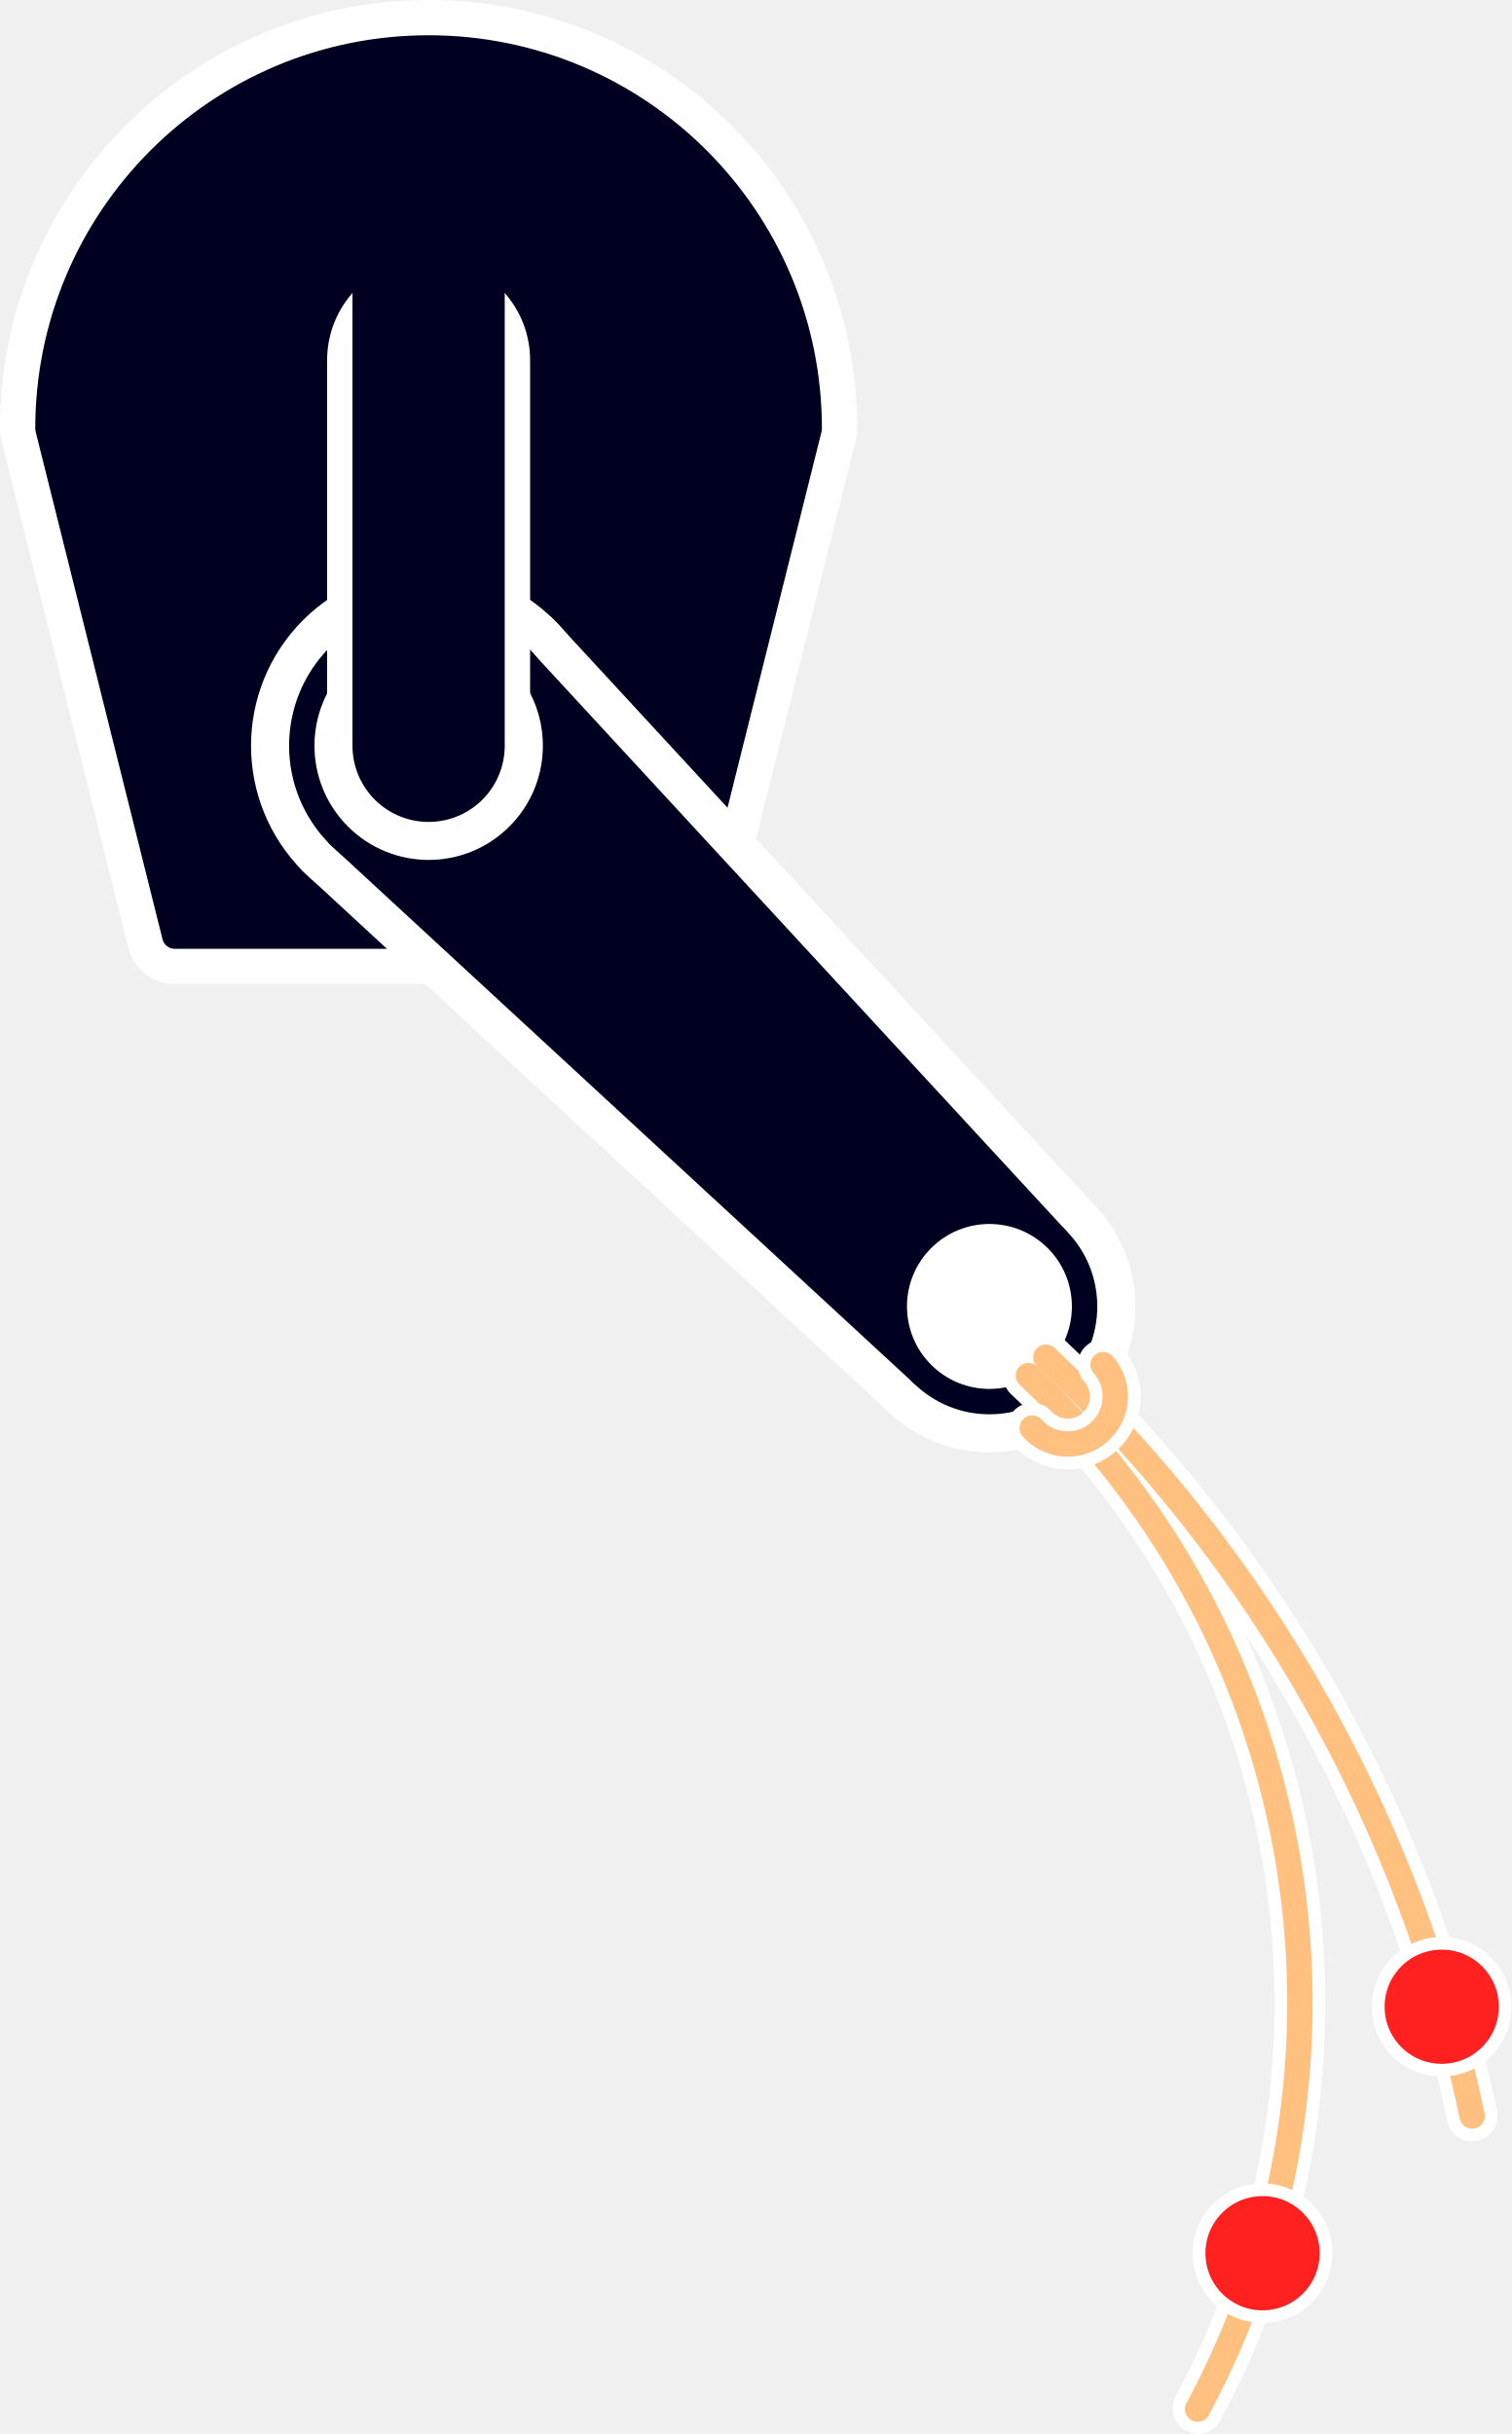
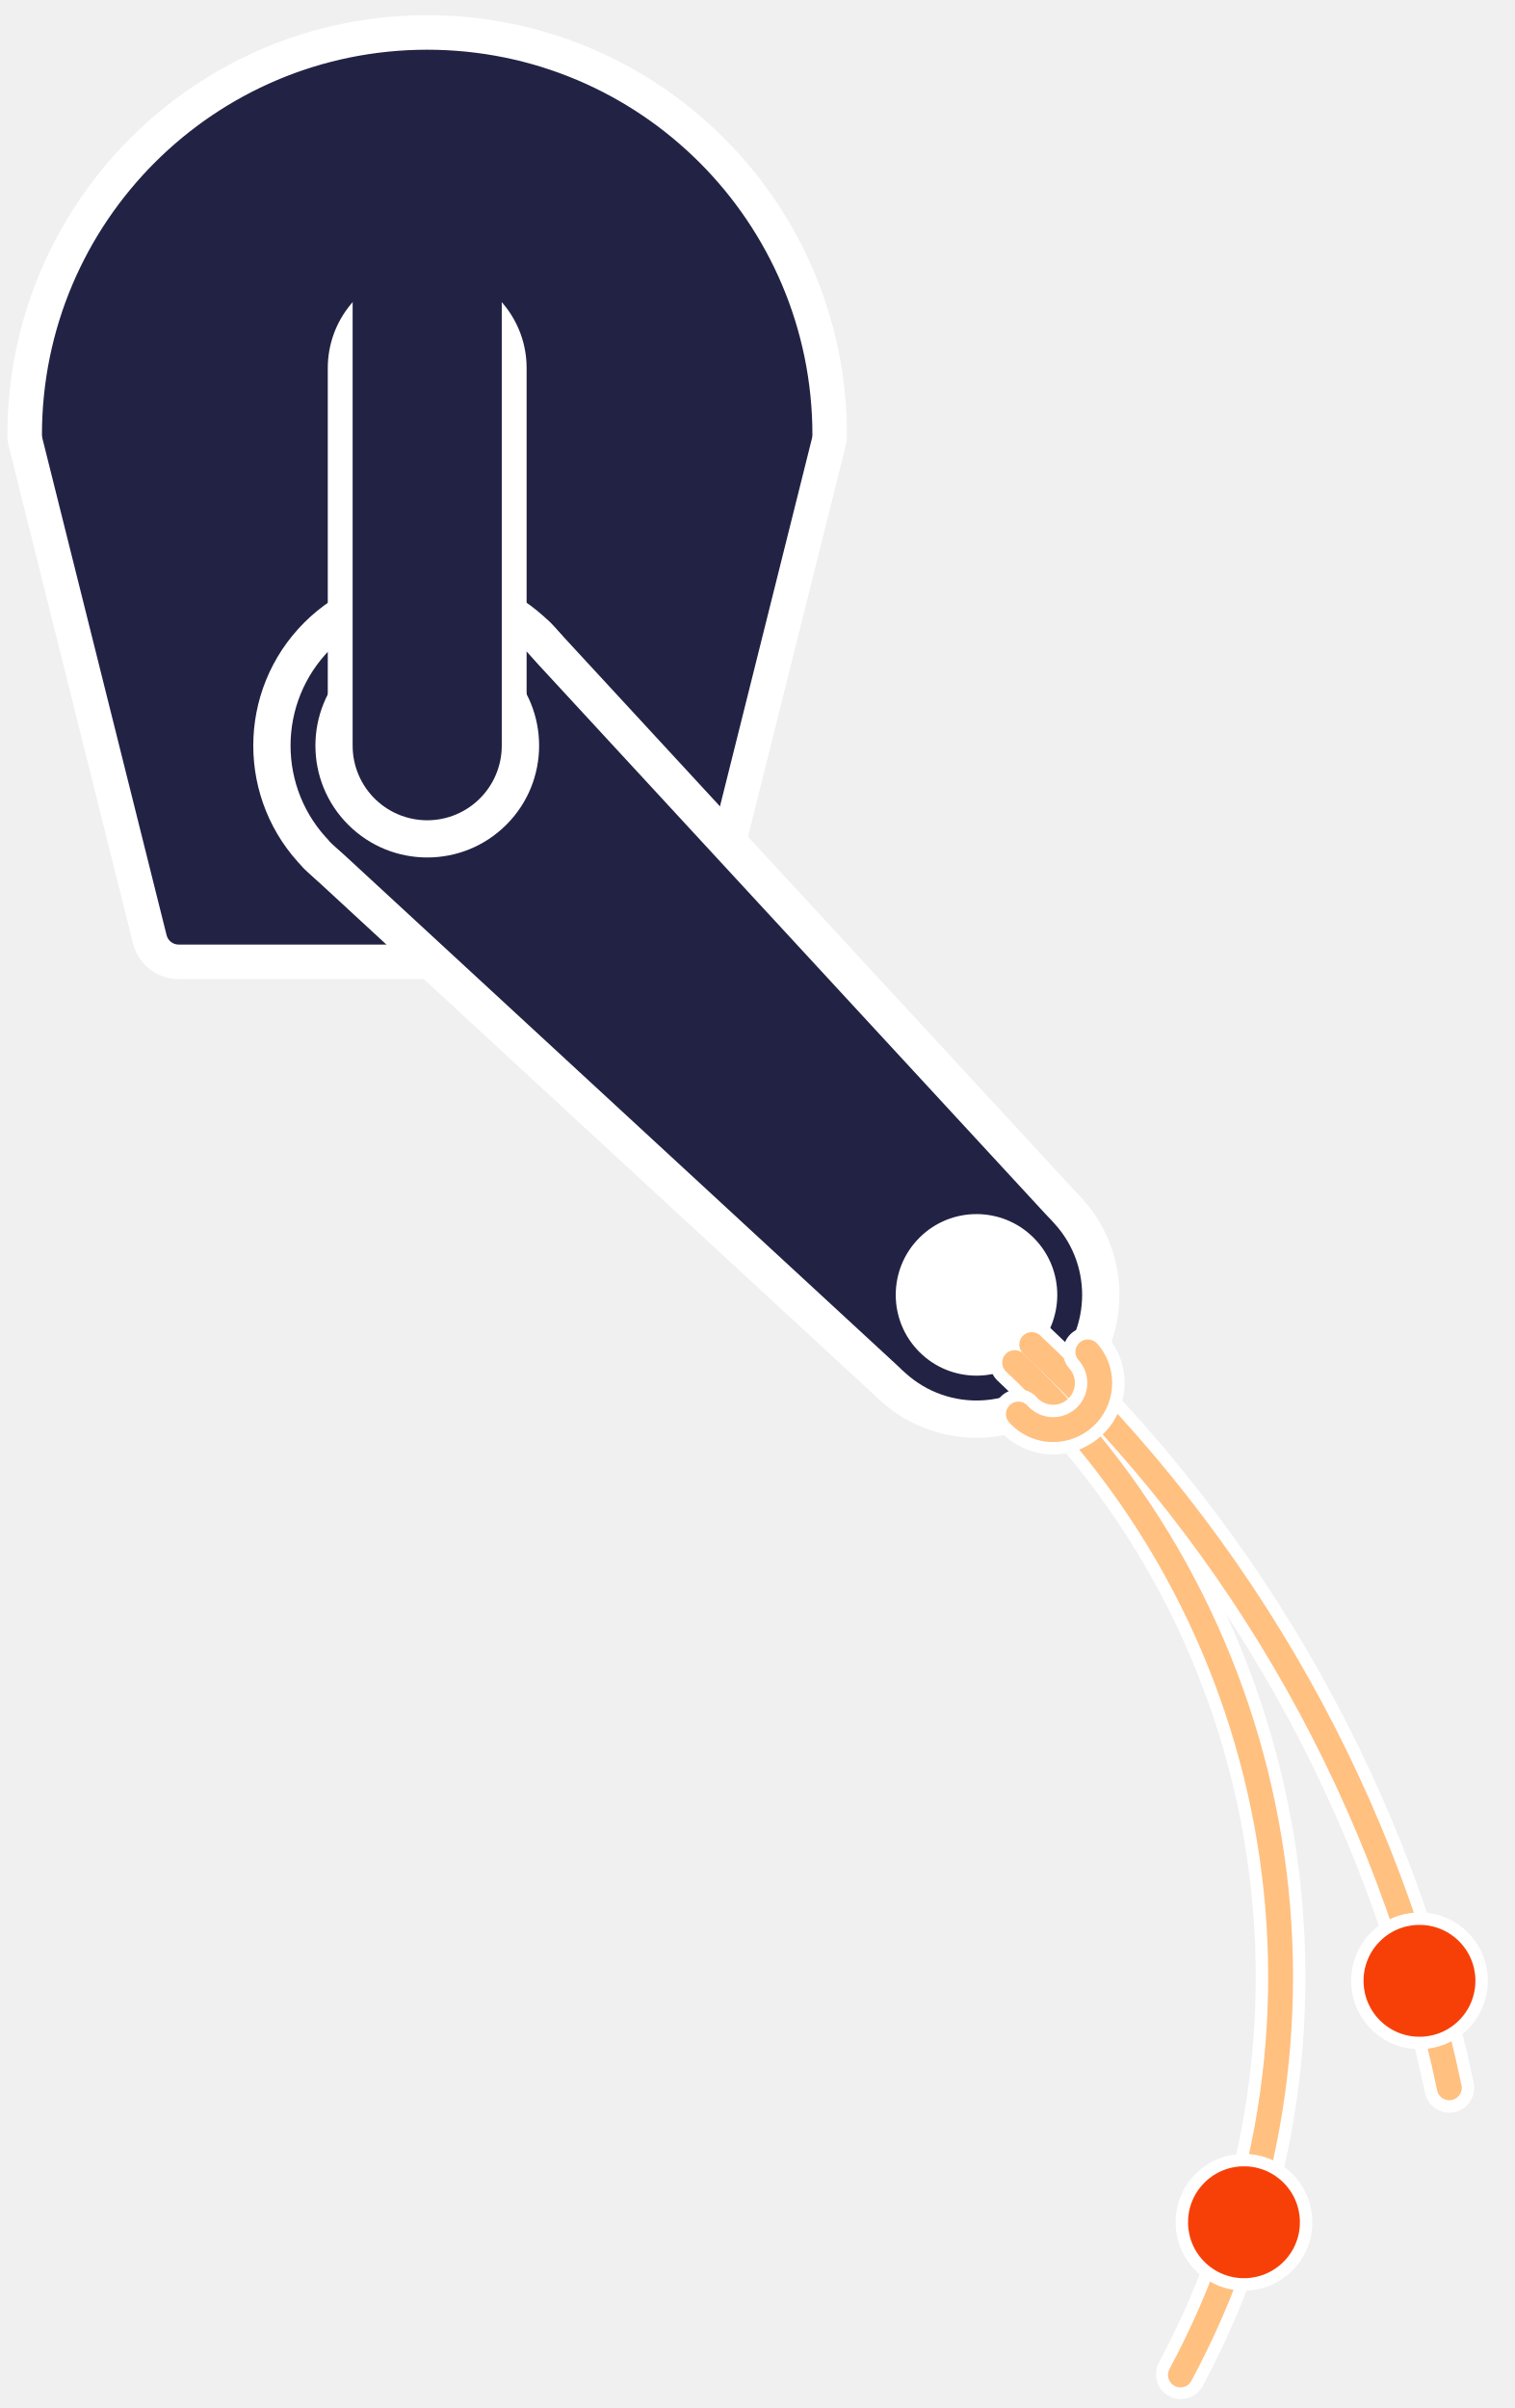
- <svg xmlns="http://www.w3.org/2000/svg" width="50.429mm" height="81.209mm" viewBox="0 0 50.429 81.209" version="1.1" id="svg1894">
+ <svg xmlns="http://www.w3.org/2000/svg" width="195" height="310" viewBox="0 0 51.594 82.021" version="1.1" id="svg1894">
  <defs id="defs1888" />
-   <g id="layer1" transform="translate(-20.14286,-136.9549)">
-     <path style="fill:#ffffff;fill-opacity:1;stroke:#ffffff;stroke-width:3.2;stroke-linecap:round;stroke-linejoin:round;stroke-miterlimit:4;stroke-dasharray:none;stroke-opacity:1" d="m 34.443,138.555 c -7.014,0 -12.7,5.686 -12.7,12.7 l 4.233,16.933 16.933,0 4.233,-16.933 c 0,-7.014 -5.686,-12.7 -12.7,-12.7 z" id="path14-8-9-9-4-1-5" />
-     <path style="fill:#000020;fill-opacity:1;stroke:#000020;stroke-width:0.847;stroke-linecap:round;stroke-linejoin:round;stroke-miterlimit:4;stroke-dasharray:none;stroke-opacity:1" d="m 34.443,138.555 c -7.014,0 -12.7,5.686 -12.7,12.7 l 4.233,16.933 h 16.933 l 4.233,-16.933 c 0,-7.014 -5.686,-12.7 -12.7,-12.7 z" id="path14-0-4-2-4-6" />
-     <path style="fill:#ffffff;fill-opacity:1;stroke:#ffffff;stroke-width:3.387;stroke-linecap:round;stroke-linejoin:round;stroke-miterlimit:4;stroke-dasharray:none;stroke-opacity:1" d="m 31.452,164.829 19.457,17.96 4.49,-4.49 -17.96,-19.457 -5.987,5.987" id="path4715-6-8-1-5-7-8" />
-     <path style="fill:#ffffff;fill-opacity:1;stroke:#ffffff;stroke-width:3.387;stroke-linecap:round;stroke-linejoin:round;stroke-miterlimit:4;stroke-dasharray:none;stroke-opacity:1" d="m 37.439,158.842 a 4.233,4.233 0 0 1 1.7e-5,5.987 4.233,4.233 0 0 1 -5.987,-2e-5 4.233,4.233 0 0 1 3.4e-5,-5.987 4.233,4.233 0 0 1 5.987,-4e-5 z" id="path4702-0-9-6-7-9-7" />
-     <path style="fill:#ffffff;fill-opacity:1;stroke:#ffffff;stroke-width:3.387;stroke-linecap:round;stroke-linejoin:round;stroke-miterlimit:4;stroke-dasharray:none;stroke-opacity:1" d="m 55.4,178.299 a 3.175,3.175 0 0 1 2.8e-5,4.49 3.175,3.175 0 0 1 -4.49,-3e-5 3.175,3.175 0 0 1 2.8e-5,-4.49 3.175,3.175 0 0 1 4.49,-3e-5 z" id="path4713-6-5-3-1-8-5" />
-     <path style="fill:#000020;fill-opacity:1;stroke:#000020;stroke-width:0.847;stroke-linecap:round;stroke-linejoin:round;stroke-miterlimit:4;stroke-dasharray:none;stroke-opacity:1" d="m 31.452,164.829 19.457,17.96 4.49,-4.49 -17.96,-19.457 -5.987,5.987" id="path4715-8-3-6-1-2" />
-     <path style="fill:#ffffff;fill-opacity:1;stroke:#000020;stroke-width:0.847;stroke-linecap:round;stroke-linejoin:round;stroke-miterlimit:4;stroke-dasharray:none;stroke-opacity:1" d="m 37.439,158.842 a 4.233,4.233 0 0 1 1.7e-5,5.987 4.233,4.233 0 0 1 -5.987,-2e-5 4.233,4.233 0 0 1 -2.3e-5,-5.987 4.233,4.233 0 0 1 5.987,1e-5 z" id="path4702-6-4-9-0-4" />
-     <path style="fill:#ffffff;fill-opacity:1;stroke:#000020;stroke-width:0.847;stroke-linecap:round;stroke-linejoin:round;stroke-miterlimit:4;stroke-dasharray:none;stroke-opacity:1" d="m 55.4,178.299 a 3.175,3.175 0 0 1 2.9e-5,4.49 3.175,3.175 0 0 1 -4.49,-3e-5 3.175,3.175 0 0 1 2.9e-5,-4.49 3.175,3.175 0 0 1 4.49,-3e-5 z" id="path4713-0-6-8-7-5" />
-     <path style="fill:#000020;fill-opacity:1;stroke:#ffffff;stroke-width:6.773;stroke-linecap:round;stroke-linejoin:round;stroke-miterlimit:4;stroke-dasharray:none;stroke-opacity:1" d="m 34.443,161.838 0,-12.868" id="path4772-3-5-3-1-3" />
-     <path style="fill:#000020;fill-opacity:1;stroke:#000020;stroke-width:5.08;stroke-linecap:round;stroke-linejoin:round;stroke-miterlimit:4;stroke-dasharray:none;stroke-opacity:1" d="M 34.443,161.838 V 146.787" id="path4772-8-6-6-37-0-2" />
-     <path id="path1528-9-13" d="m 60.116,217.307 a 28.679,28.679 0 0 0 -5.661,-34.455" style="display:inline;fill:none;fill-opacity:0;stroke:#ffffff;stroke-width:1.693;stroke-linecap:round;stroke-linejoin:round;stroke-miterlimit:4;stroke-dasharray:none;stroke-opacity:1" />
-     <path id="path1534-3-4" d="M 69.261,207.553 A 48.286,48.286 0 0 0 55.036,182.236" style="fill:none;fill-opacity:1;stroke:#ffffff;stroke-width:1.693;stroke-linecap:round;stroke-linejoin:round;stroke-miterlimit:4;stroke-dasharray:none;stroke-opacity:1" />
-     <path id="path1528-94" d="M 60.102,217.333 A 28.679,28.679 0 0 0 54.455,182.851" style="fill:none;fill-opacity:1;stroke:#ffc080;stroke-width:0.847;stroke-linecap:round;stroke-linejoin:round;stroke-miterlimit:4;stroke-dasharray:none;stroke-opacity:1" />
-     <path id="path1534-1" d="M 69.261,207.553 A 48.286,48.286 0 0 0 55.036,182.236" style="fill:none;fill-opacity:1;stroke:#ffc080;stroke-width:0.847;stroke-linecap:round;stroke-linejoin:round;stroke-miterlimit:4;stroke-dasharray:none;stroke-opacity:1" />
-     <path id="path1538-9" d="m 54.583,184.605 a 1.587,1.587 0 0 0 1.508,0.495 1.587,1.587 0 0 0 1.183,-1.059 1.587,1.587 0 0 0 -0.325,-1.554" style="fill:#000000;fill-opacity:0;stroke:#ffffff;stroke-width:1.693;stroke-linecap:round;stroke-linejoin:round;stroke-miterlimit:4;stroke-dasharray:none;stroke-opacity:1" />
-     <path id="path1538-0-57" d="m 54.582,184.604 a 1.587,1.587 0 0 0 1.508,0.495 1.587,1.587 0 0 0 1.183,-1.059 1.587,1.587 0 0 0 -0.325,-1.554" style="fill:#000000;fill-opacity:0;stroke:#ffc080;stroke-width:0.847;stroke-linecap:round;stroke-linejoin:round;stroke-miterlimit:4;stroke-dasharray:none;stroke-opacity:1" />
-     <path transform="matrix(-0.6841518,0.7293396,0.7293396,0.6841518,0,0)" style="fill:#ff2020;fill-opacity:1;stroke:#ffffff;stroke-width:0.423;stroke-linecap:round;stroke-linejoin:round;stroke-miterlimit:4;stroke-dasharray:none;stroke-opacity:1" d="m 104.146,189.278 a 2.117,2.117 0 0 1 -2.117,2.117 2.117,2.117 0 0 1 -2.117,-2.117 2.117,2.117 0 0 1 2.117,-2.117 2.117,2.117 0 0 1 2.117,2.117 z" id="path1368-4" />
-     <path transform="matrix(-0.6841518,0.7293396,0.7293396,0.6841518,0,0)" style="display:inline;fill:#ff2020;fill-opacity:1;stroke:#ffffff;stroke-width:0.423;stroke-linecap:round;stroke-linejoin:round;stroke-miterlimit:4;stroke-dasharray:none;stroke-opacity:1" d="m 114.234,190.544 a 2.117,2.117 0 0 1 -2.117,2.117 2.117,2.117 0 0 1 -2.117,-2.117 2.117,2.117 0 0 1 2.117,-2.117 2.117,2.117 0 0 1 2.117,2.117 z" id="path1368-5-1" />
+   <g id="layer1" transform="translate(-20.14286,-136.1433)">
+     <g id="g1106" transform="translate(0.2520753,-0.2949343)">
+       <path id="path14-8-9-9-4-1-5" d="m 34.443,138.555 c -7.014,0 -12.7,5.686 -12.7,12.7 l 4.233,16.933 h 16.933 l 4.233,-16.933 c 0,-7.014 -5.686,-12.7 -12.7,-12.7 z" style="fill:#ffffff;fill-opacity:1;stroke:#ffffff;stroke-width:3.2;stroke-linecap:round;stroke-linejoin:round;stroke-miterlimit:4;stroke-dasharray:none;stroke-opacity:1" />
+       <path id="path14-0-4-2-4-6" d="m 34.443,138.555 c -7.014,0 -12.7,5.686 -12.7,12.7 l 4.233,16.933 h 16.933 l 4.233,-16.933 c 0,-7.014 -5.686,-12.7 -12.7,-12.7 z" style="fill:#222244;fill-opacity:1;stroke:#222244;stroke-width:0.847;stroke-linecap:round;stroke-linejoin:round;stroke-miterlimit:4;stroke-dasharray:none;stroke-opacity:1" />
+       <path id="path4715-6-8-1-5-7-8" d="m 31.452,164.829 19.457,17.96 4.49,-4.49 -17.96,-19.457 -5.987,5.987" style="fill:#ffffff;fill-opacity:1;stroke:#ffffff;stroke-width:3.387;stroke-linecap:round;stroke-linejoin:round;stroke-miterlimit:4;stroke-dasharray:none;stroke-opacity:1" />
+       <path id="path4702-0-9-6-7-9-7" d="m 37.439,158.842 a 4.233,4.233 0 0 1 1.7e-5,5.987 4.233,4.233 0 0 1 -5.987,-2e-5 4.233,4.233 0 0 1 3.4e-5,-5.987 4.233,4.233 0 0 1 5.987,-4e-5 z" style="fill:#ffffff;fill-opacity:1;stroke:#ffffff;stroke-width:3.387;stroke-linecap:round;stroke-linejoin:round;stroke-miterlimit:4;stroke-dasharray:none;stroke-opacity:1" />
+       <path id="path4713-6-5-3-1-8-5" d="m 55.4,178.299 a 3.175,3.175 0 0 1 2.8e-5,4.49 3.175,3.175 0 0 1 -4.49,-3e-5 3.175,3.175 0 0 1 2.8e-5,-4.49 3.175,3.175 0 0 1 4.49,-3e-5 z" style="fill:#ffffff;fill-opacity:1;stroke:#ffffff;stroke-width:3.387;stroke-linecap:round;stroke-linejoin:round;stroke-miterlimit:4;stroke-dasharray:none;stroke-opacity:1" />
+       <path id="path4715-8-3-6-1-2" d="m 31.452,164.829 19.457,17.96 4.49,-4.49 -17.96,-19.457 -5.987,5.987" style="fill:#222244;fill-opacity:1;stroke:#222244;stroke-width:0.847;stroke-linecap:round;stroke-linejoin:round;stroke-miterlimit:4;stroke-dasharray:none;stroke-opacity:1" />
+       <path id="path4702-6-4-9-0-4" d="m 37.439,158.842 a 4.233,4.233 0 0 1 1.7e-5,5.987 4.233,4.233 0 0 1 -5.987,-2e-5 4.233,4.233 0 0 1 -2.3e-5,-5.987 4.233,4.233 0 0 1 5.987,1e-5 z" style="fill:#ffffff;fill-opacity:1;stroke:#222244;stroke-width:0.847;stroke-linecap:round;stroke-linejoin:round;stroke-miterlimit:4;stroke-dasharray:none;stroke-opacity:1" />
+       <path id="path4713-0-6-8-7-5" d="m 55.4,178.299 a 3.175,3.175 0 0 1 2.9e-5,4.49 3.175,3.175 0 0 1 -4.49,-3e-5 3.175,3.175 0 0 1 2.9e-5,-4.49 3.175,3.175 0 0 1 4.49,-3e-5 z" style="fill:#ffffff;fill-opacity:1;stroke:#222244;stroke-width:0.847;stroke-linecap:round;stroke-linejoin:round;stroke-miterlimit:4;stroke-dasharray:none;stroke-opacity:1" />
+       <path id="path4772-3-5-3-1-3" d="M 34.443,161.838 V 148.97" style="fill:#222244;fill-opacity:1;stroke:#ffffff;stroke-width:6.773;stroke-linecap:round;stroke-linejoin:round;stroke-miterlimit:4;stroke-dasharray:none;stroke-opacity:1" />
+       <path id="path4772-8-6-6-37-0-2" d="M 34.443,161.838 V 146.787" style="fill:#222244;fill-opacity:1;stroke:#222244;stroke-width:5.08;stroke-linecap:round;stroke-linejoin:round;stroke-miterlimit:4;stroke-dasharray:none;stroke-opacity:1" />
+       <path style="display:inline;fill:none;fill-opacity:0;stroke:#ffffff;stroke-width:1.693;stroke-linecap:round;stroke-linejoin:round;stroke-miterlimit:4;stroke-dasharray:none;stroke-opacity:1" d="m 60.116,217.307 a 28.679,28.679 0 0 0 -5.661,-34.455" id="path1528-9-13" />
+       <path style="fill:none;fill-opacity:1;stroke:#ffffff;stroke-width:1.693;stroke-linecap:round;stroke-linejoin:round;stroke-miterlimit:4;stroke-dasharray:none;stroke-opacity:1" d="M 69.261,207.553 A 48.286,48.286 0 0 0 55.036,182.236" id="path1534-3-4" />
+       <path style="fill:none;fill-opacity:1;stroke:#ffc080;stroke-width:0.847;stroke-linecap:round;stroke-linejoin:round;stroke-miterlimit:4;stroke-dasharray:none;stroke-opacity:1" d="M 60.102,217.333 A 28.679,28.679 0 0 0 54.455,182.851" id="path1528-94" />
+       <path style="fill:none;fill-opacity:1;stroke:#ffc080;stroke-width:0.847;stroke-linecap:round;stroke-linejoin:round;stroke-miterlimit:4;stroke-dasharray:none;stroke-opacity:1" d="M 69.261,207.553 A 48.286,48.286 0 0 0 55.036,182.236" id="path1534-1" />
+       <path style="fill:#000000;fill-opacity:0;stroke:#ffffff;stroke-width:1.693;stroke-linecap:round;stroke-linejoin:round;stroke-miterlimit:4;stroke-dasharray:none;stroke-opacity:1" d="m 54.583,184.605 a 1.587,1.587 0 0 0 1.508,0.495 1.587,1.587 0 0 0 1.183,-1.059 1.587,1.587 0 0 0 -0.325,-1.554" id="path1538-9" />
+       <path style="fill:#000000;fill-opacity:0;stroke:#ffc080;stroke-width:0.847;stroke-linecap:round;stroke-linejoin:round;stroke-miterlimit:4;stroke-dasharray:none;stroke-opacity:1" d="m 54.582,184.604 a 1.587,1.587 0 0 0 1.508,0.495 1.587,1.587 0 0 0 1.183,-1.059 1.587,1.587 0 0 0 -0.325,-1.554" id="path1538-0-57" />
+       <path id="path1368-4" d="m 104.146,189.278 a 2.117,2.117 0 0 1 -2.117,2.117 2.117,2.117 0 0 1 -2.117,-2.117 2.117,2.117 0 0 1 2.117,-2.117 2.117,2.117 0 0 1 2.117,2.117 z" style="fill:#f74008;fill-opacity:1;stroke:#ffffff;stroke-width:0.423;stroke-linecap:round;stroke-linejoin:round;stroke-miterlimit:4;stroke-dasharray:none;stroke-opacity:1" transform="matrix(-0.6841518,0.7293396,0.7293396,0.6841518,0,0)" />
+       <path id="path1368-5-1" d="m 114.234,190.544 a 2.117,2.117 0 0 1 -2.117,2.117 2.117,2.117 0 0 1 -2.117,-2.117 2.117,2.117 0 0 1 2.117,-2.117 2.117,2.117 0 0 1 2.117,2.117 z" style="display:inline;fill:#f74008;fill-opacity:1;stroke:#ffffff;stroke-width:0.423;stroke-linecap:round;stroke-linejoin:round;stroke-miterlimit:4;stroke-dasharray:none;stroke-opacity:1" transform="matrix(-0.6841518,0.7293396,0.7293396,0.6841518,0,0)" />
+     </g>
  </g>
</svg>
